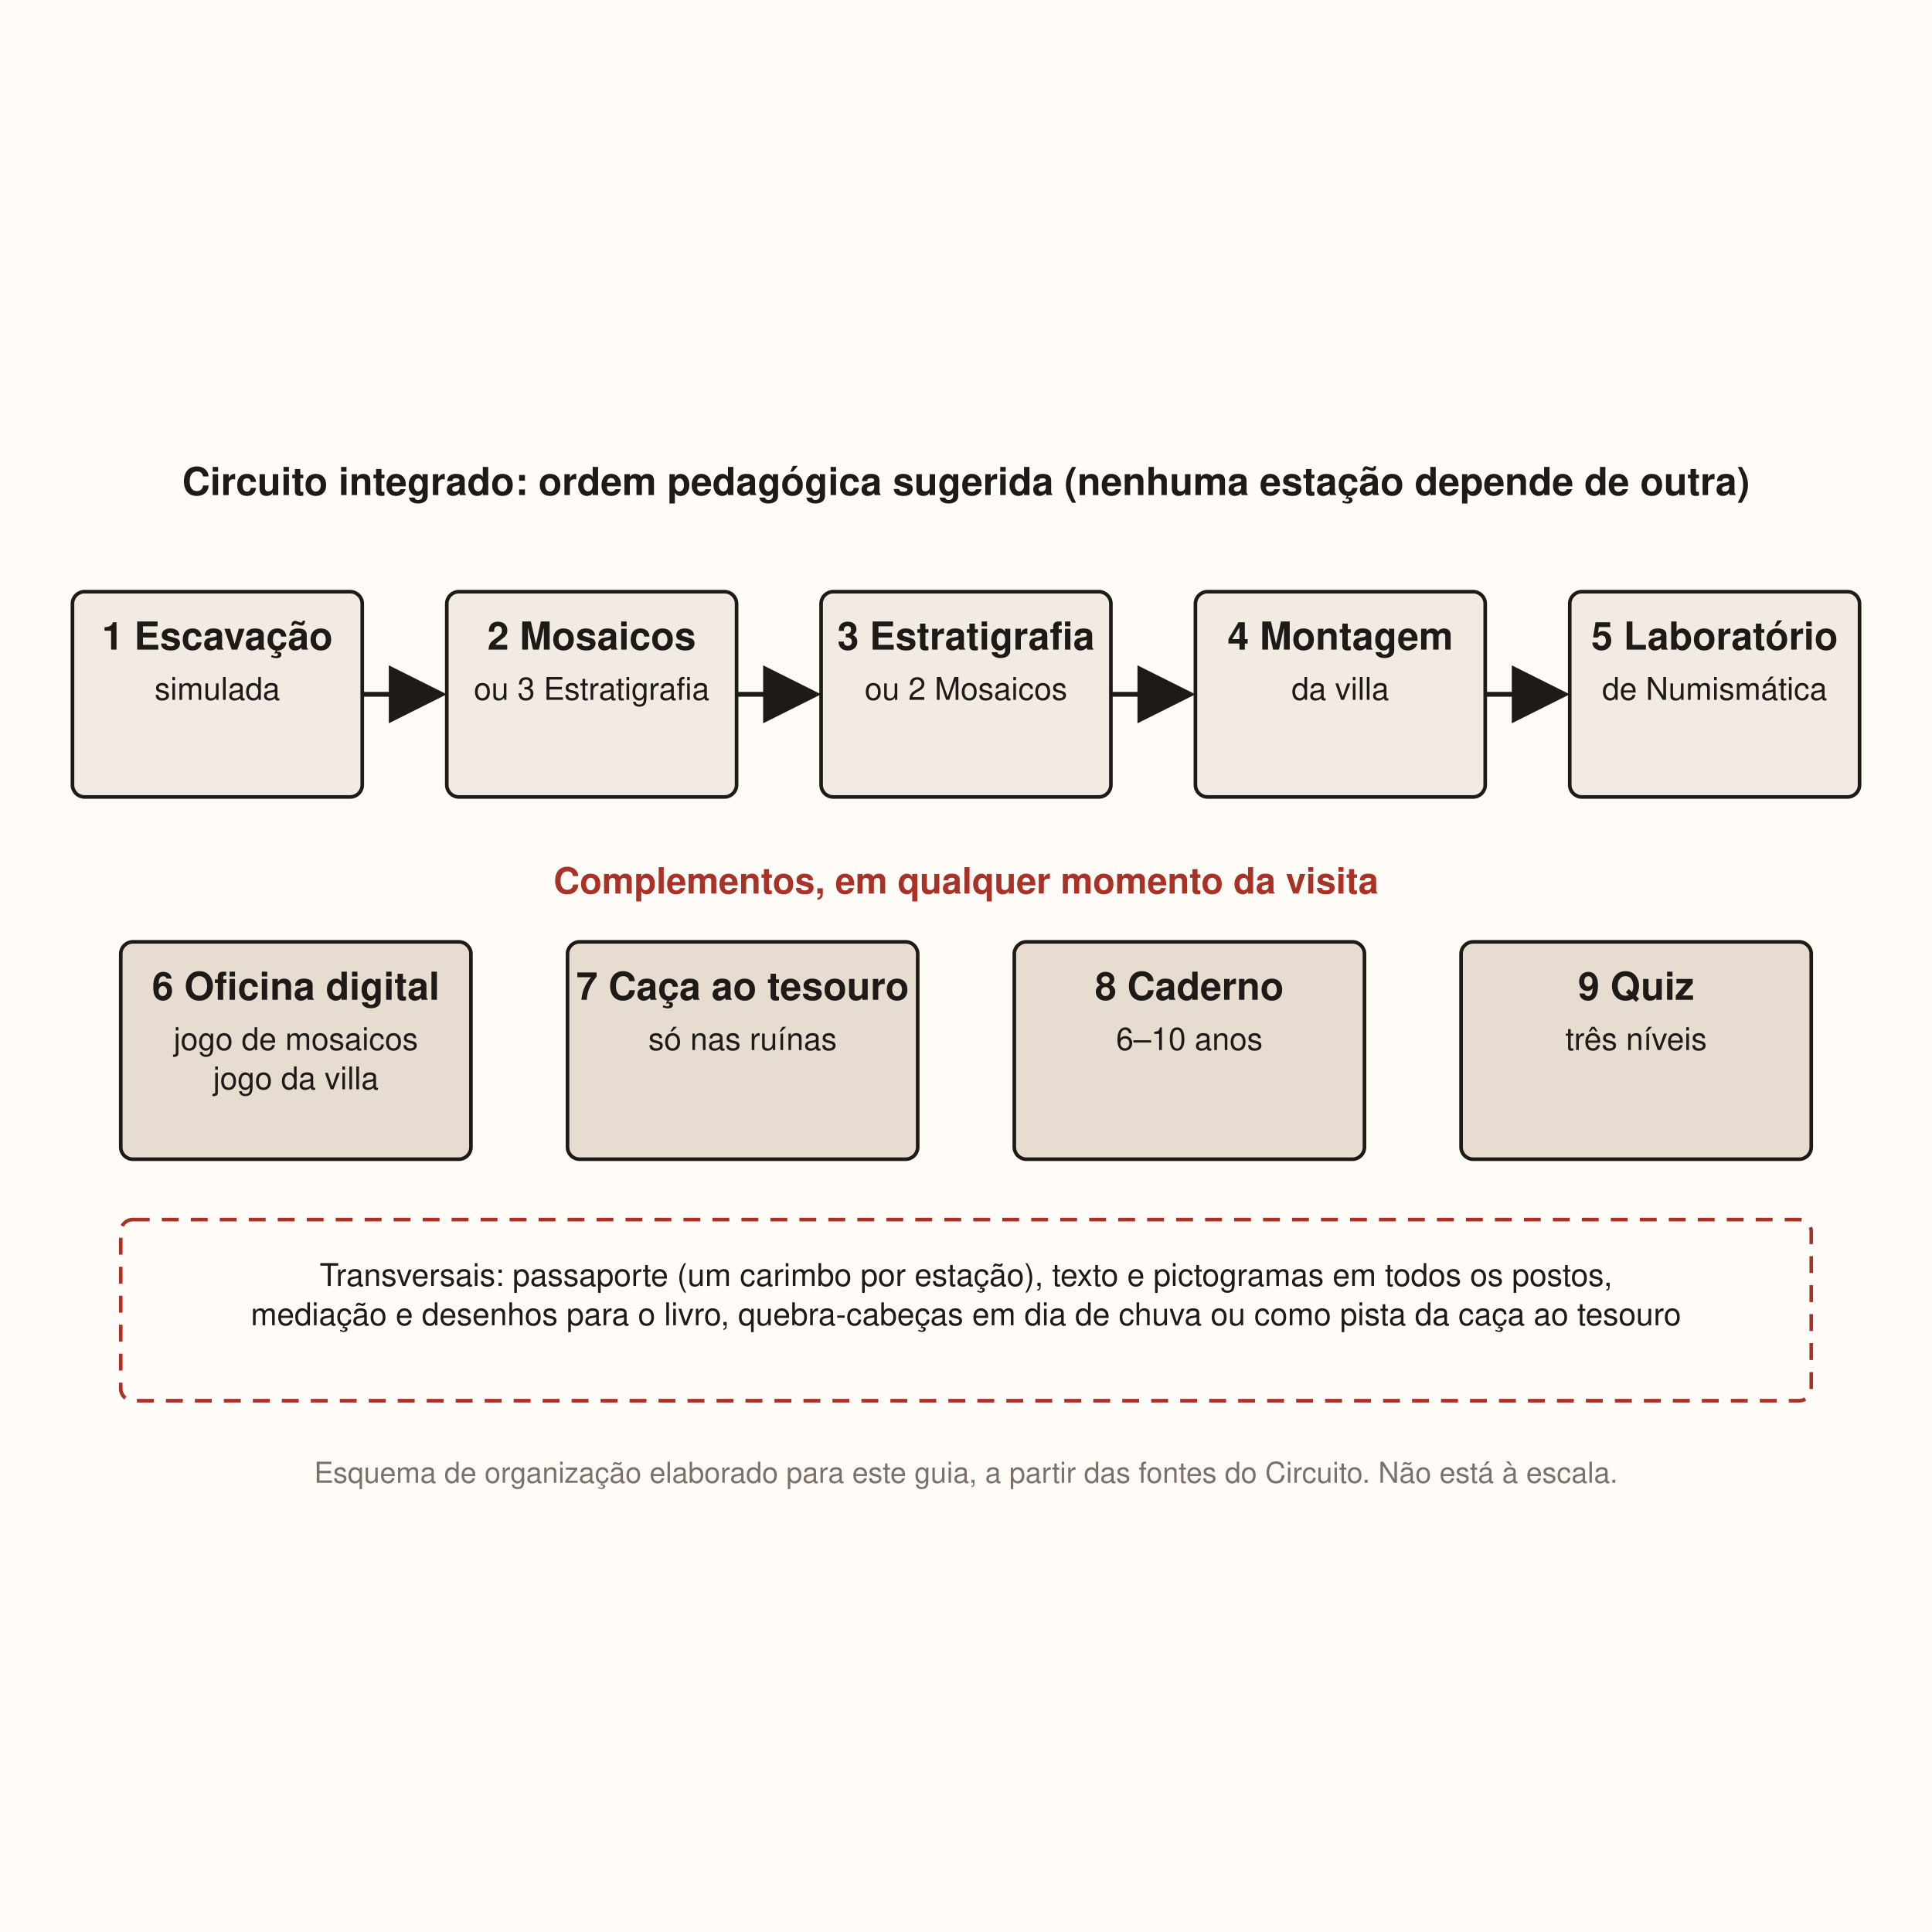
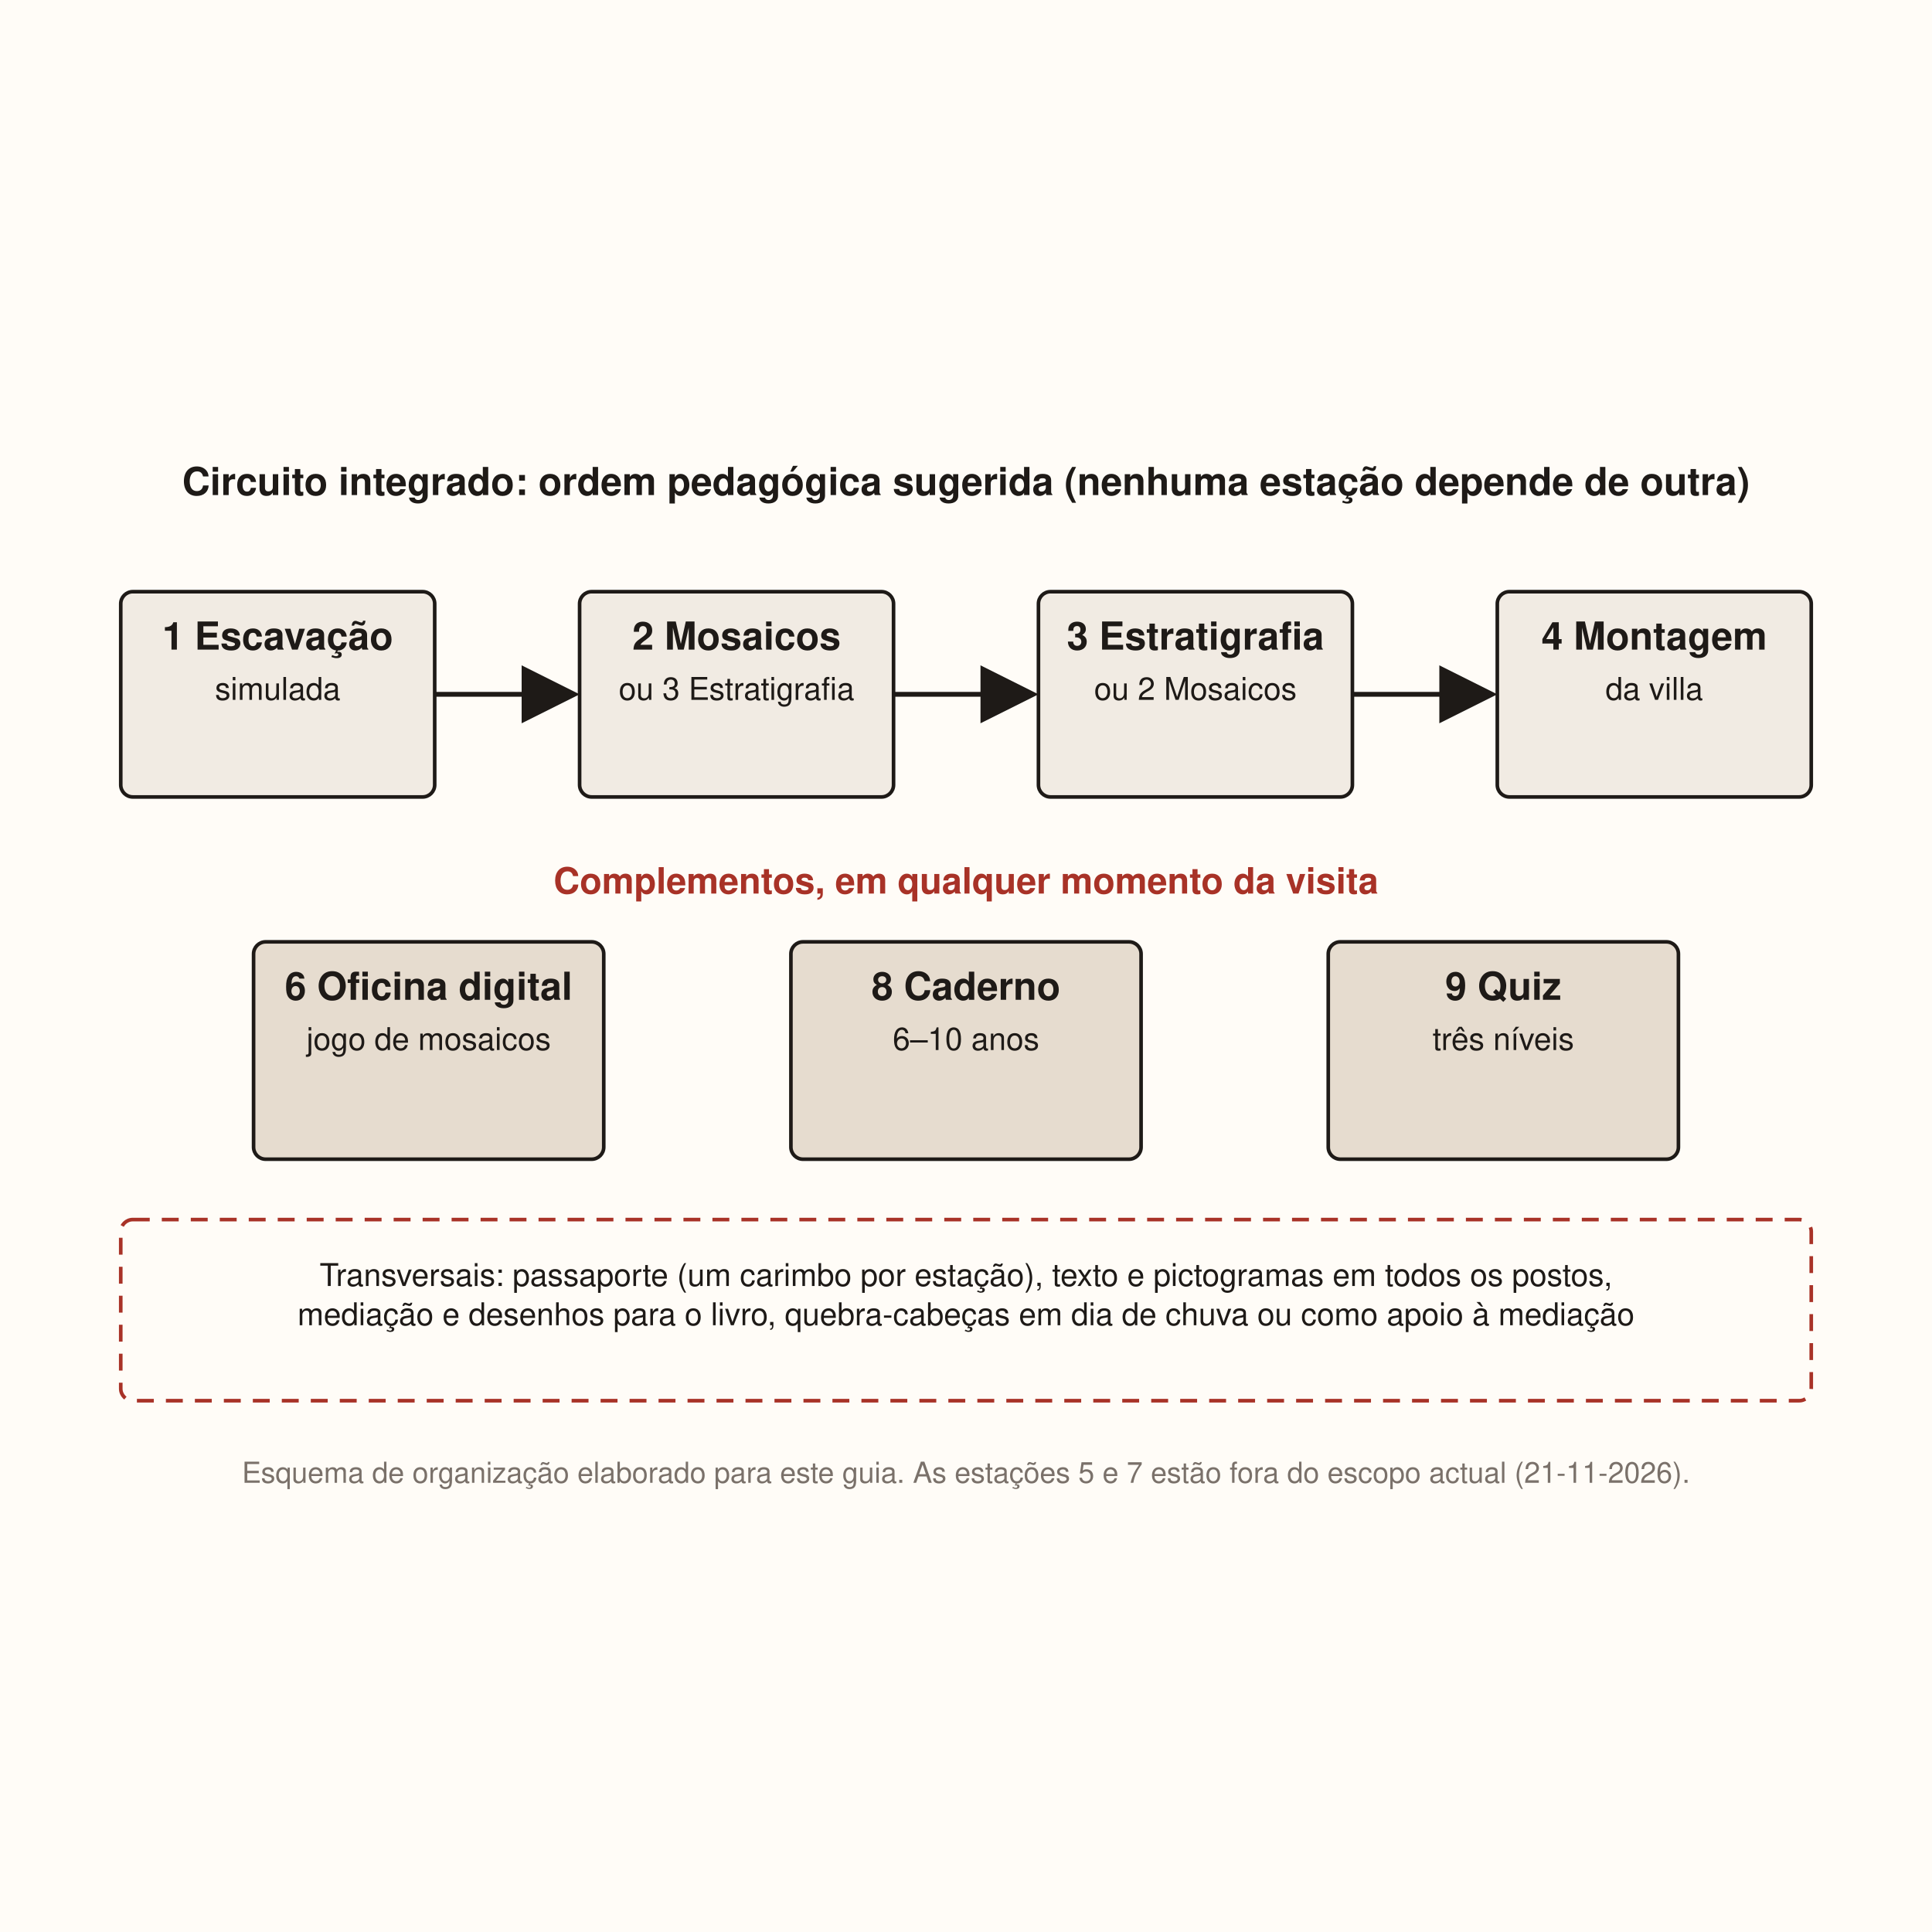
<svg xmlns="http://www.w3.org/2000/svg" width="1600" height="1600" viewBox="0 0 1600 1600">
  <defs>
    <marker id="seta" markerWidth="12" markerHeight="12" refX="10" refY="6" orient="auto">
      <path d="M0,0 L12,6 L0,12 z" fill="#1E1A17" />
    </marker>
  </defs>
  <rect width="1600" height="1600" fill="#FFFCF7" />
  <text x="800.0" y="410.0" font-family="Helvetica, Arial, sans-serif" font-size="32" fill="#1E1A17" text-anchor="middle" font-weight="bold">Circuito integrado: ordem pedagógica sugerida (nenhuma estação depende de outra)</text>
-   <rect x="60" y="490.0" width="240" height="170" rx="10" fill="#F1EBE3" stroke="#1E1A17" stroke-width="3" />
-   <text x="180.0" y="538.0" font-family="Helvetica, Arial, sans-serif" font-size="32" fill="#1E1A17" text-anchor="middle" font-weight="bold">1 Escavação</text>
-   <text x="180.0" y="579.6" font-family="Helvetica, Arial, sans-serif" font-size="26" fill="#1E1A17" text-anchor="middle" font-weight="normal">simulada</text>
-   <rect x="370" y="490.0" width="240" height="170" rx="10" fill="#F1EBE3" stroke="#1E1A17" stroke-width="3" />
-   <text x="490.0" y="538.0" font-family="Helvetica, Arial, sans-serif" font-size="32" fill="#1E1A17" text-anchor="middle" font-weight="bold">2 Mosaicos</text>
-   <text x="490.0" y="579.6" font-family="Helvetica, Arial, sans-serif" font-size="26" fill="#1E1A17" text-anchor="middle" font-weight="normal">ou 3 Estratigrafia</text>
-   <rect x="680" y="490.0" width="240" height="170" rx="10" fill="#F1EBE3" stroke="#1E1A17" stroke-width="3" />
-   <text x="800.0" y="538.0" font-family="Helvetica, Arial, sans-serif" font-size="32" fill="#1E1A17" text-anchor="middle" font-weight="bold">3 Estratigrafia</text>
-   <text x="800.0" y="579.6" font-family="Helvetica, Arial, sans-serif" font-size="26" fill="#1E1A17" text-anchor="middle" font-weight="normal">ou 2 Mosaicos</text>
-   <rect x="990" y="490.0" width="240" height="170" rx="10" fill="#F1EBE3" stroke="#1E1A17" stroke-width="3" />
-   <text x="1110.0" y="538.0" font-family="Helvetica, Arial, sans-serif" font-size="32" fill="#1E1A17" text-anchor="middle" font-weight="bold">4 Montagem</text>
-   <text x="1110.0" y="579.6" font-family="Helvetica, Arial, sans-serif" font-size="26" fill="#1E1A17" text-anchor="middle" font-weight="normal">da villa</text>
-   <rect x="1300" y="490.0" width="240" height="170" rx="10" fill="#F1EBE3" stroke="#1E1A17" stroke-width="3" />
-   <text x="1420.0" y="538.0" font-family="Helvetica, Arial, sans-serif" font-size="32" fill="#1E1A17" text-anchor="middle" font-weight="bold">5 Laboratório</text>
-   <text x="1420.0" y="579.6" font-family="Helvetica, Arial, sans-serif" font-size="26" fill="#1E1A17" text-anchor="middle" font-weight="normal">de Numismática</text>
-   <line x1="300" y1="575.0" x2="362" y2="575.0" stroke="#1E1A17" stroke-width="4" marker-end="url(#seta)" />
-   <line x1="610" y1="575.0" x2="672" y2="575.0" stroke="#1E1A17" stroke-width="4" marker-end="url(#seta)" />
-   <line x1="920" y1="575.0" x2="982" y2="575.0" stroke="#1E1A17" stroke-width="4" marker-end="url(#seta)" />
-   <line x1="1230" y1="575.0" x2="1292" y2="575.0" stroke="#1E1A17" stroke-width="4" marker-end="url(#seta)" />
+   <rect x="100" y="490.0" width="260" height="170" rx="10" fill="#F1EBE3" stroke="#1E1A17" stroke-width="3" />
+   <text x="230.0" y="538.0" font-family="Helvetica, Arial, sans-serif" font-size="32" fill="#1E1A17" text-anchor="middle" font-weight="bold">1 Escavação</text>
+   <text x="230.0" y="579.6" font-family="Helvetica, Arial, sans-serif" font-size="26" fill="#1E1A17" text-anchor="middle" font-weight="normal">simulada</text>
+   <rect x="480" y="490.0" width="260" height="170" rx="10" fill="#F1EBE3" stroke="#1E1A17" stroke-width="3" />
+   <text x="610.0" y="538.0" font-family="Helvetica, Arial, sans-serif" font-size="32" fill="#1E1A17" text-anchor="middle" font-weight="bold">2 Mosaicos</text>
+   <text x="610.0" y="579.6" font-family="Helvetica, Arial, sans-serif" font-size="26" fill="#1E1A17" text-anchor="middle" font-weight="normal">ou 3 Estratigrafia</text>
+   <rect x="860" y="490.0" width="260" height="170" rx="10" fill="#F1EBE3" stroke="#1E1A17" stroke-width="3" />
+   <text x="990.0" y="538.0" font-family="Helvetica, Arial, sans-serif" font-size="32" fill="#1E1A17" text-anchor="middle" font-weight="bold">3 Estratigrafia</text>
+   <text x="990.0" y="579.6" font-family="Helvetica, Arial, sans-serif" font-size="26" fill="#1E1A17" text-anchor="middle" font-weight="normal">ou 2 Mosaicos</text>
+   <rect x="1240" y="490.0" width="260" height="170" rx="10" fill="#F1EBE3" stroke="#1E1A17" stroke-width="3" />
+   <text x="1370.0" y="538.0" font-family="Helvetica, Arial, sans-serif" font-size="32" fill="#1E1A17" text-anchor="middle" font-weight="bold">4 Montagem</text>
+   <text x="1370.0" y="579.6" font-family="Helvetica, Arial, sans-serif" font-size="26" fill="#1E1A17" text-anchor="middle" font-weight="normal">da villa</text>
+   <line x1="360" y1="575.0" x2="472" y2="575.0" stroke="#1E1A17" stroke-width="4" marker-end="url(#seta)" />
+   <line x1="740" y1="575.0" x2="852" y2="575.0" stroke="#1E1A17" stroke-width="4" marker-end="url(#seta)" />
+   <line x1="1120" y1="575.0" x2="1232" y2="575.0" stroke="#1E1A17" stroke-width="4" marker-end="url(#seta)" />
  <text x="800.0" y="740.0" font-family="Helvetica, Arial, sans-serif" font-size="30" fill="#A83227" text-anchor="middle" font-weight="bold">Complementos, em qualquer momento da visita</text>
-   <rect x="100" y="780.0" width="290" height="180" rx="10" fill="#E6DCCF" stroke="#1E1A17" stroke-width="3" />
-   <text x="245.0" y="828.0" font-family="Helvetica, Arial, sans-serif" font-size="32" fill="#1E1A17" text-anchor="middle" font-weight="bold">6 Oficina digital</text>
-   <text x="245.0" y="869.6" font-family="Helvetica, Arial, sans-serif" font-size="26" fill="#1E1A17" text-anchor="middle" font-weight="normal">jogo de mosaicos</text>
-   <text x="245.0" y="902.1" font-family="Helvetica, Arial, sans-serif" font-size="26" fill="#1E1A17" text-anchor="middle" font-weight="normal">jogo da villa</text>
-   <rect x="470" y="780.0" width="290" height="180" rx="10" fill="#E6DCCF" stroke="#1E1A17" stroke-width="3" />
-   <text x="615.0" y="828.0" font-family="Helvetica, Arial, sans-serif" font-size="32" fill="#1E1A17" text-anchor="middle" font-weight="bold">7 Caça ao tesouro</text>
-   <text x="615.0" y="869.6" font-family="Helvetica, Arial, sans-serif" font-size="26" fill="#1E1A17" text-anchor="middle" font-weight="normal">só nas ruínas</text>
-   <rect x="840" y="780.0" width="290" height="180" rx="10" fill="#E6DCCF" stroke="#1E1A17" stroke-width="3" />
-   <text x="985.0" y="828.0" font-family="Helvetica, Arial, sans-serif" font-size="32" fill="#1E1A17" text-anchor="middle" font-weight="bold">8 Caderno</text>
-   <text x="985.0" y="869.6" font-family="Helvetica, Arial, sans-serif" font-size="26" fill="#1E1A17" text-anchor="middle" font-weight="normal">6–10 anos</text>
-   <rect x="1210" y="780.0" width="290" height="180" rx="10" fill="#E6DCCF" stroke="#1E1A17" stroke-width="3" />
-   <text x="1355.0" y="828.0" font-family="Helvetica, Arial, sans-serif" font-size="32" fill="#1E1A17" text-anchor="middle" font-weight="bold">9 Quiz</text>
-   <text x="1355.0" y="869.6" font-family="Helvetica, Arial, sans-serif" font-size="26" fill="#1E1A17" text-anchor="middle" font-weight="normal">três níveis</text>
+   <rect x="210" y="780.0" width="290" height="180" rx="10" fill="#E6DCCF" stroke="#1E1A17" stroke-width="3" />
+   <text x="355.0" y="828.0" font-family="Helvetica, Arial, sans-serif" font-size="32" fill="#1E1A17" text-anchor="middle" font-weight="bold">6 Oficina digital</text>
+   <text x="355.0" y="869.6" font-family="Helvetica, Arial, sans-serif" font-size="26" fill="#1E1A17" text-anchor="middle" font-weight="normal">jogo de mosaicos</text>
+   <rect x="655" y="780.0" width="290" height="180" rx="10" fill="#E6DCCF" stroke="#1E1A17" stroke-width="3" />
+   <text x="800.0" y="828.0" font-family="Helvetica, Arial, sans-serif" font-size="32" fill="#1E1A17" text-anchor="middle" font-weight="bold">8 Caderno</text>
+   <text x="800.0" y="869.6" font-family="Helvetica, Arial, sans-serif" font-size="26" fill="#1E1A17" text-anchor="middle" font-weight="normal">6–10 anos</text>
+   <rect x="1100" y="780.0" width="290" height="180" rx="10" fill="#E6DCCF" stroke="#1E1A17" stroke-width="3" />
+   <text x="1245.0" y="828.0" font-family="Helvetica, Arial, sans-serif" font-size="32" fill="#1E1A17" text-anchor="middle" font-weight="bold">9 Quiz</text>
+   <text x="1245.0" y="869.6" font-family="Helvetica, Arial, sans-serif" font-size="26" fill="#1E1A17" text-anchor="middle" font-weight="normal">três níveis</text>
  <rect x="100" y="1010.0" width="1400" height="150" rx="10" fill="#FFFCF7" stroke="#A83227" stroke-width="3" stroke-dasharray="14 10" />
  <text x="800.0" y="1065.0" font-family="Helvetica, Arial, sans-serif" font-size="26" fill="#1E1A17" text-anchor="middle" font-weight="normal">Transversais: passaporte (um carimbo por estação), texto e pictogramas em todos os postos,</text>
-   <text x="800.0" y="1097.5" font-family="Helvetica, Arial, sans-serif" font-size="26" fill="#1E1A17" text-anchor="middle" font-weight="normal">mediação e desenhos para o livro, quebra-cabeças em dia de chuva ou como pista da caça ao tesouro</text>
-   <text x="800.0" y="1228.0" font-family="Helvetica, Arial, sans-serif" font-size="24" fill="#7A716A" text-anchor="middle" font-weight="normal">Esquema de organização elaborado para este guia, a partir das fontes do Circuito. Não está à escala.</text>
+   <text x="800.0" y="1097.5" font-family="Helvetica, Arial, sans-serif" font-size="26" fill="#1E1A17" text-anchor="middle" font-weight="normal">mediação e desenhos para o livro, quebra-cabeças em dia de chuva ou como apoio à mediação</text>
+   <text x="800.0" y="1228.0" font-family="Helvetica, Arial, sans-serif" font-size="24" fill="#7A716A" text-anchor="middle" font-weight="normal">Esquema de organização elaborado para este guia. As estações 5 e 7 estão fora do escopo actual (21-11-2026).</text>
</svg>
